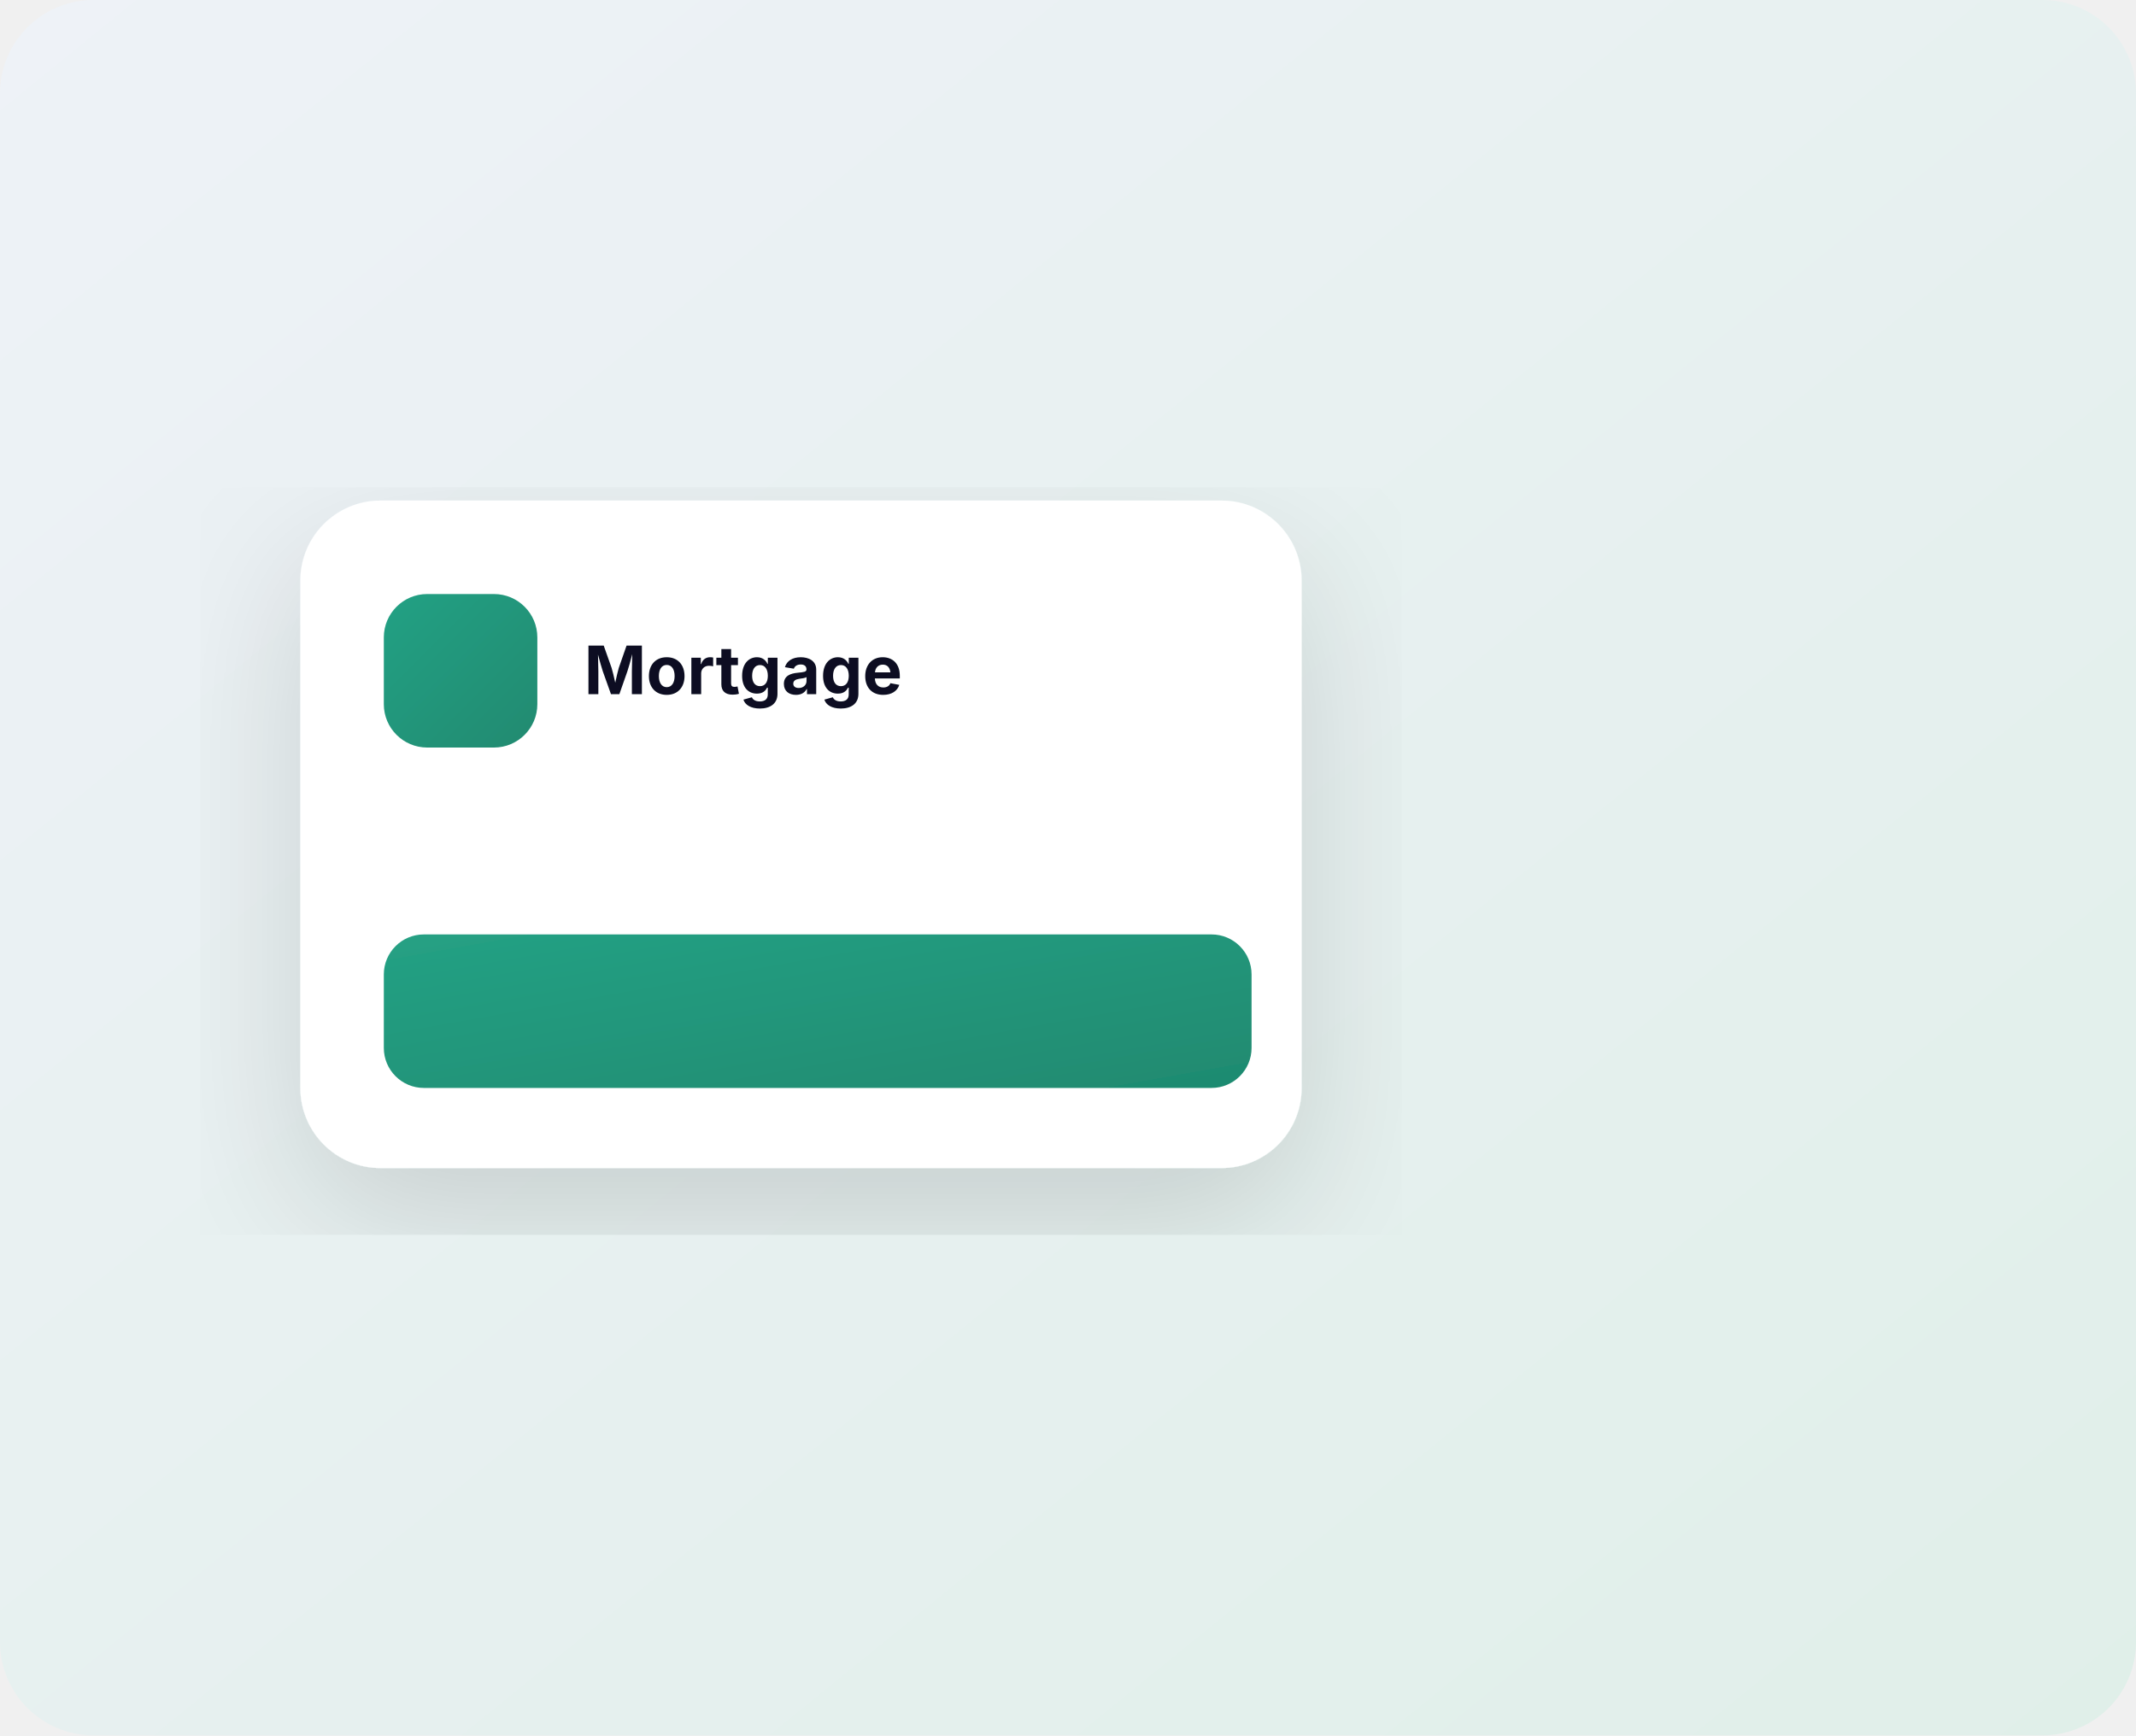
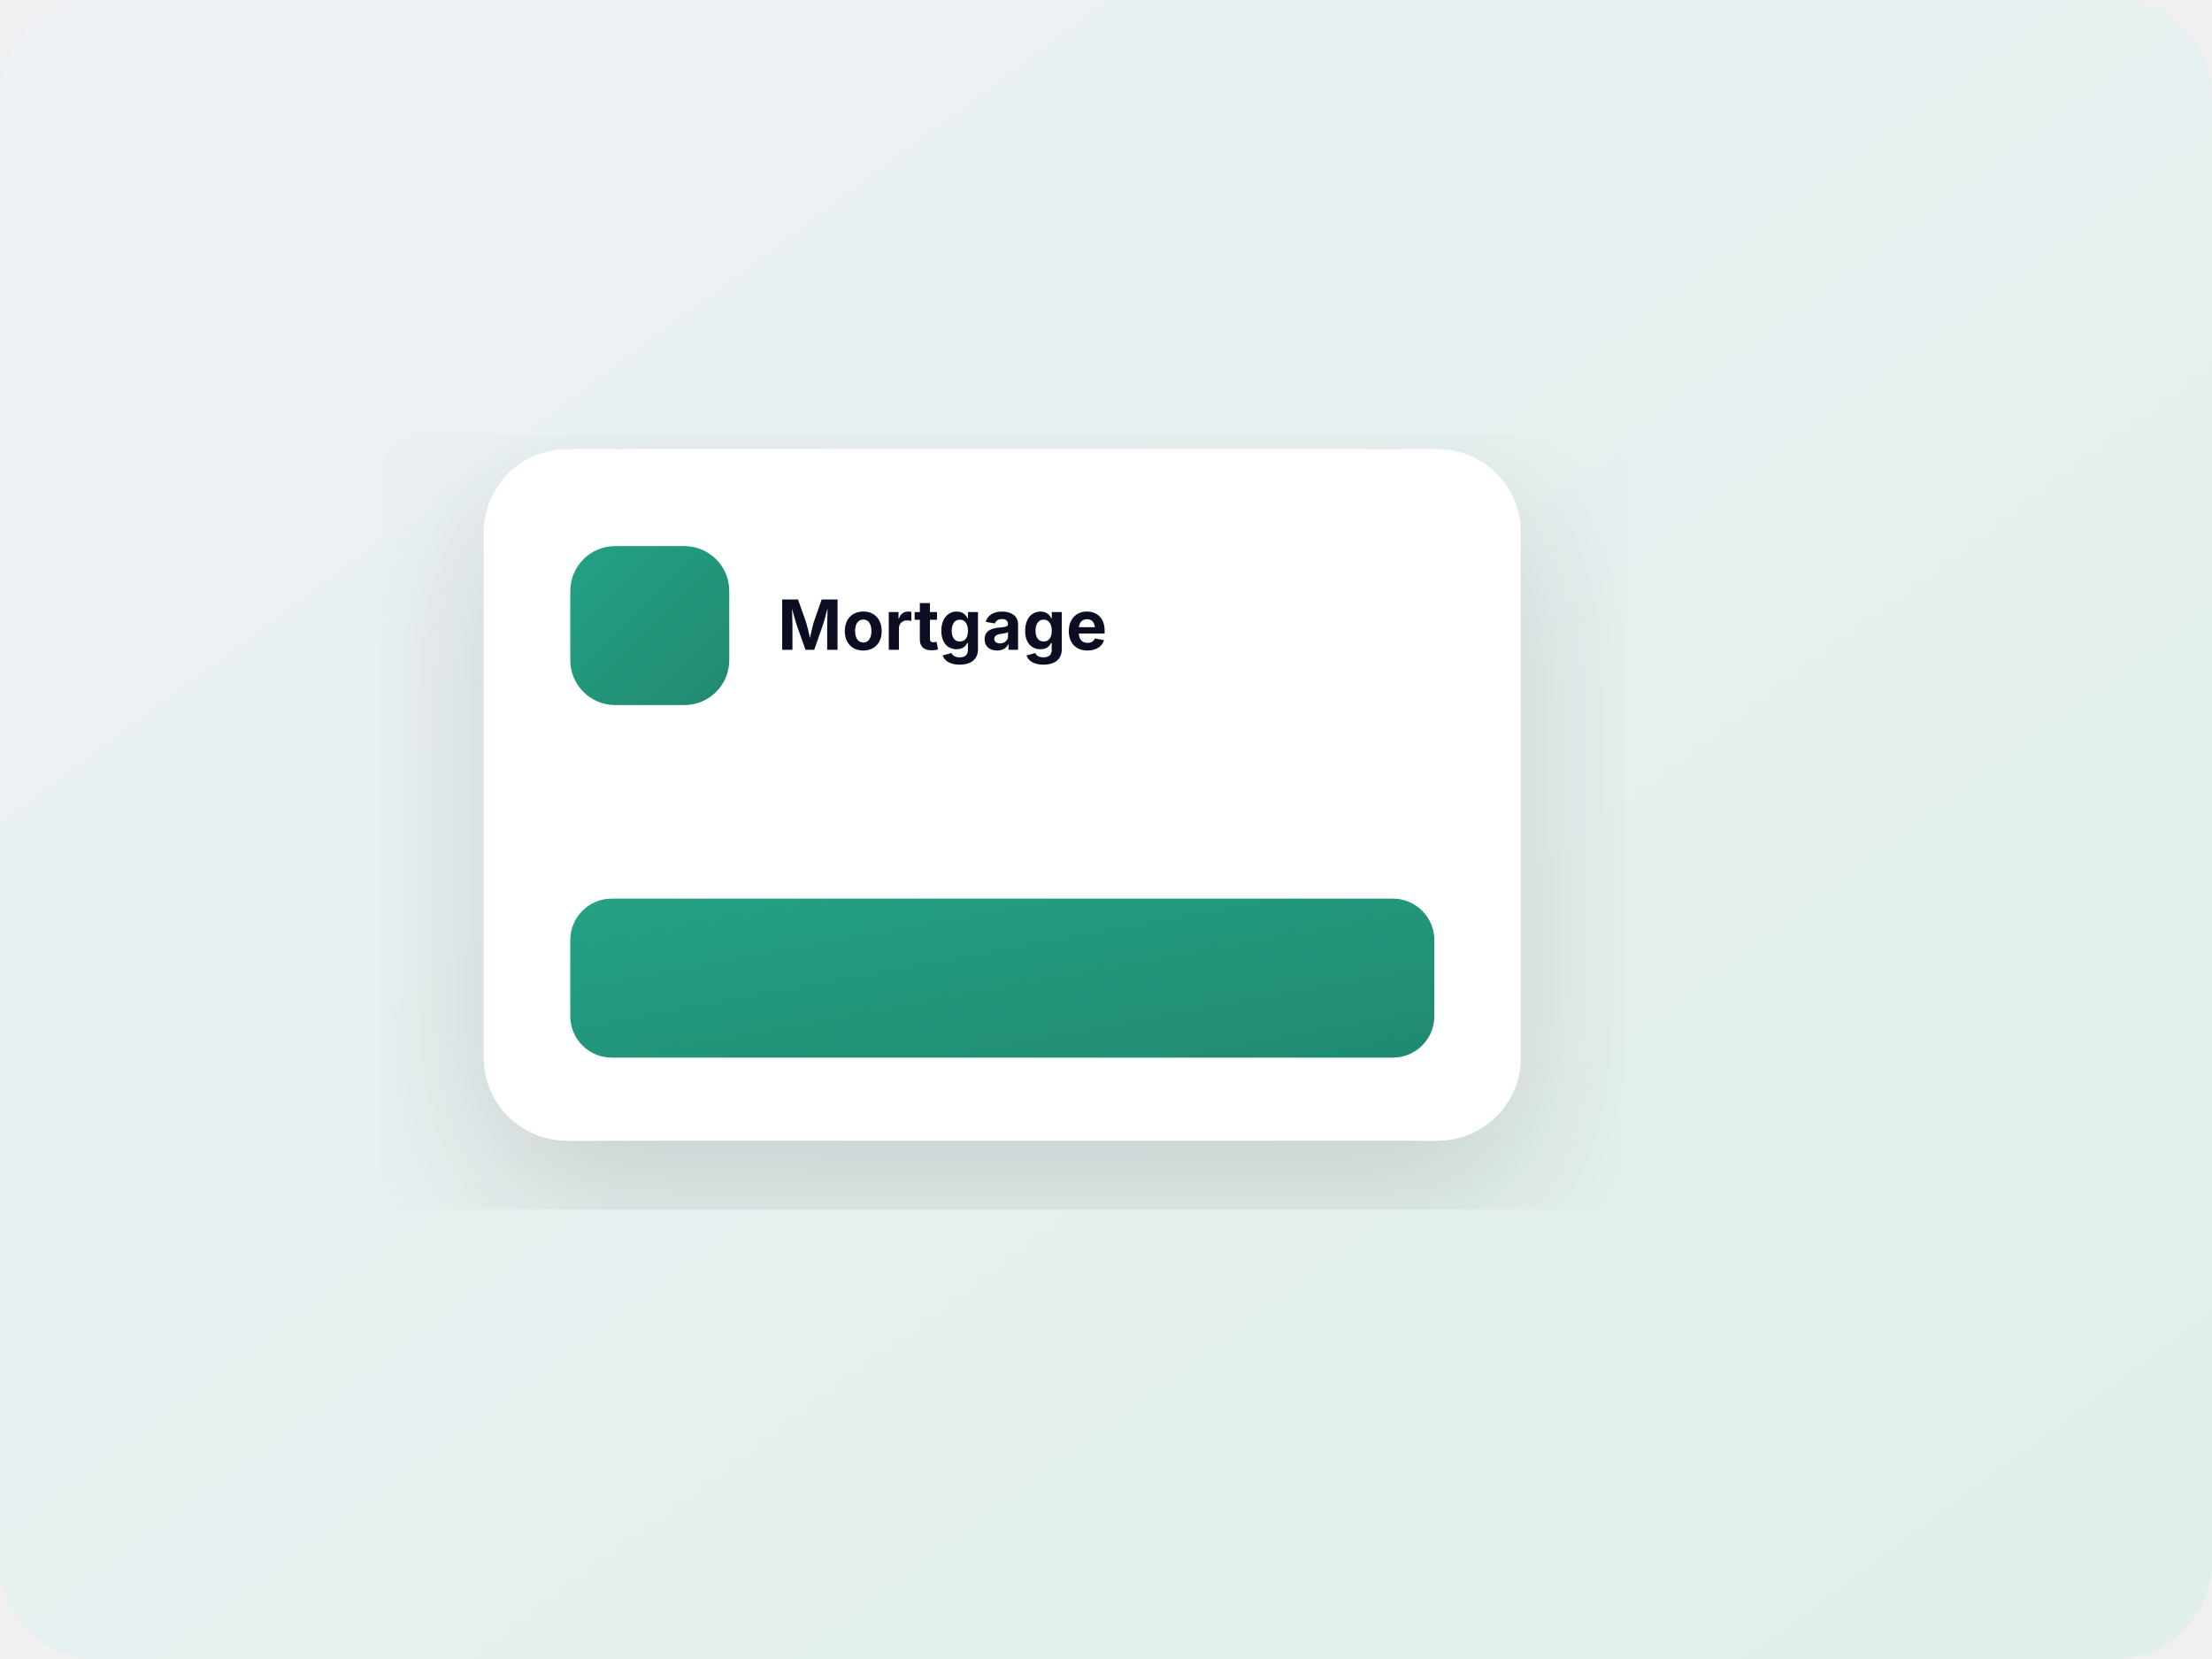
- <svg xmlns="http://www.w3.org/2000/svg" viewBox="0 0 640 520">
+ <svg xmlns="http://www.w3.org/2000/svg" viewBox="0 0 640 480">
  <defs>
-     <linearGradient id="bg" x1="0" y1="0" x2="1" y2="1">
+     <linearGradient id="g" x1="0" y1="0" x2="1" y2="1">
      <stop offset="0" stop-color="#eef2f7" />
      <stop offset="1" stop-color="#e0efe9" />
    </linearGradient>
-     <linearGradient id="gr" x1="0" y1="0" x2="1" y2="1">
+     <linearGradient id="r" x1="0" y1="0" x2="1" y2="1">
      <stop offset="0" stop-color="#25a184" />
      <stop offset="1" stop-color="#1f8a70" />
    </linearGradient>
    <filter id="s">
      <feDropShadow dx="0" dy="16" stdDeviation="22" flood-color="#0b1020" flood-opacity="0.14" />
    </filter>
  </defs>
-   <rect width="640" height="520" rx="28" fill="url(#bg)" />
+   <rect width="640" height="480" rx="28" fill="url(#g)" />
  <g filter="url(#s)">
-     <rect x="90" y="150" width="300" height="200" rx="24" fill="#fff" />
-     <rect x="115" y="178" width="46" height="46" rx="13" fill="url(#gr)" />
-     <text x="175" y="208" font-size="20" font-weight="700" fill="#0b1020" font-family="Inter,sans-serif">Mortgage</text>
-     <rect x="115" y="280" width="260" height="46" rx="12" fill="url(#gr)" />
+     <rect x="140" y="130" width="300" height="200" rx="24" fill="#fff" />
+     <rect x="165" y="158" width="46" height="46" rx="13" fill="url(#r)" />
+     <text x="225" y="188" font-size="20" font-weight="700" fill="#0b1020" font-family="Inter,sans-serif">Mortgage</text>
+     <rect x="165" y="260" width="250" height="46" rx="12" fill="url(#r)" />
  </g>
</svg>
